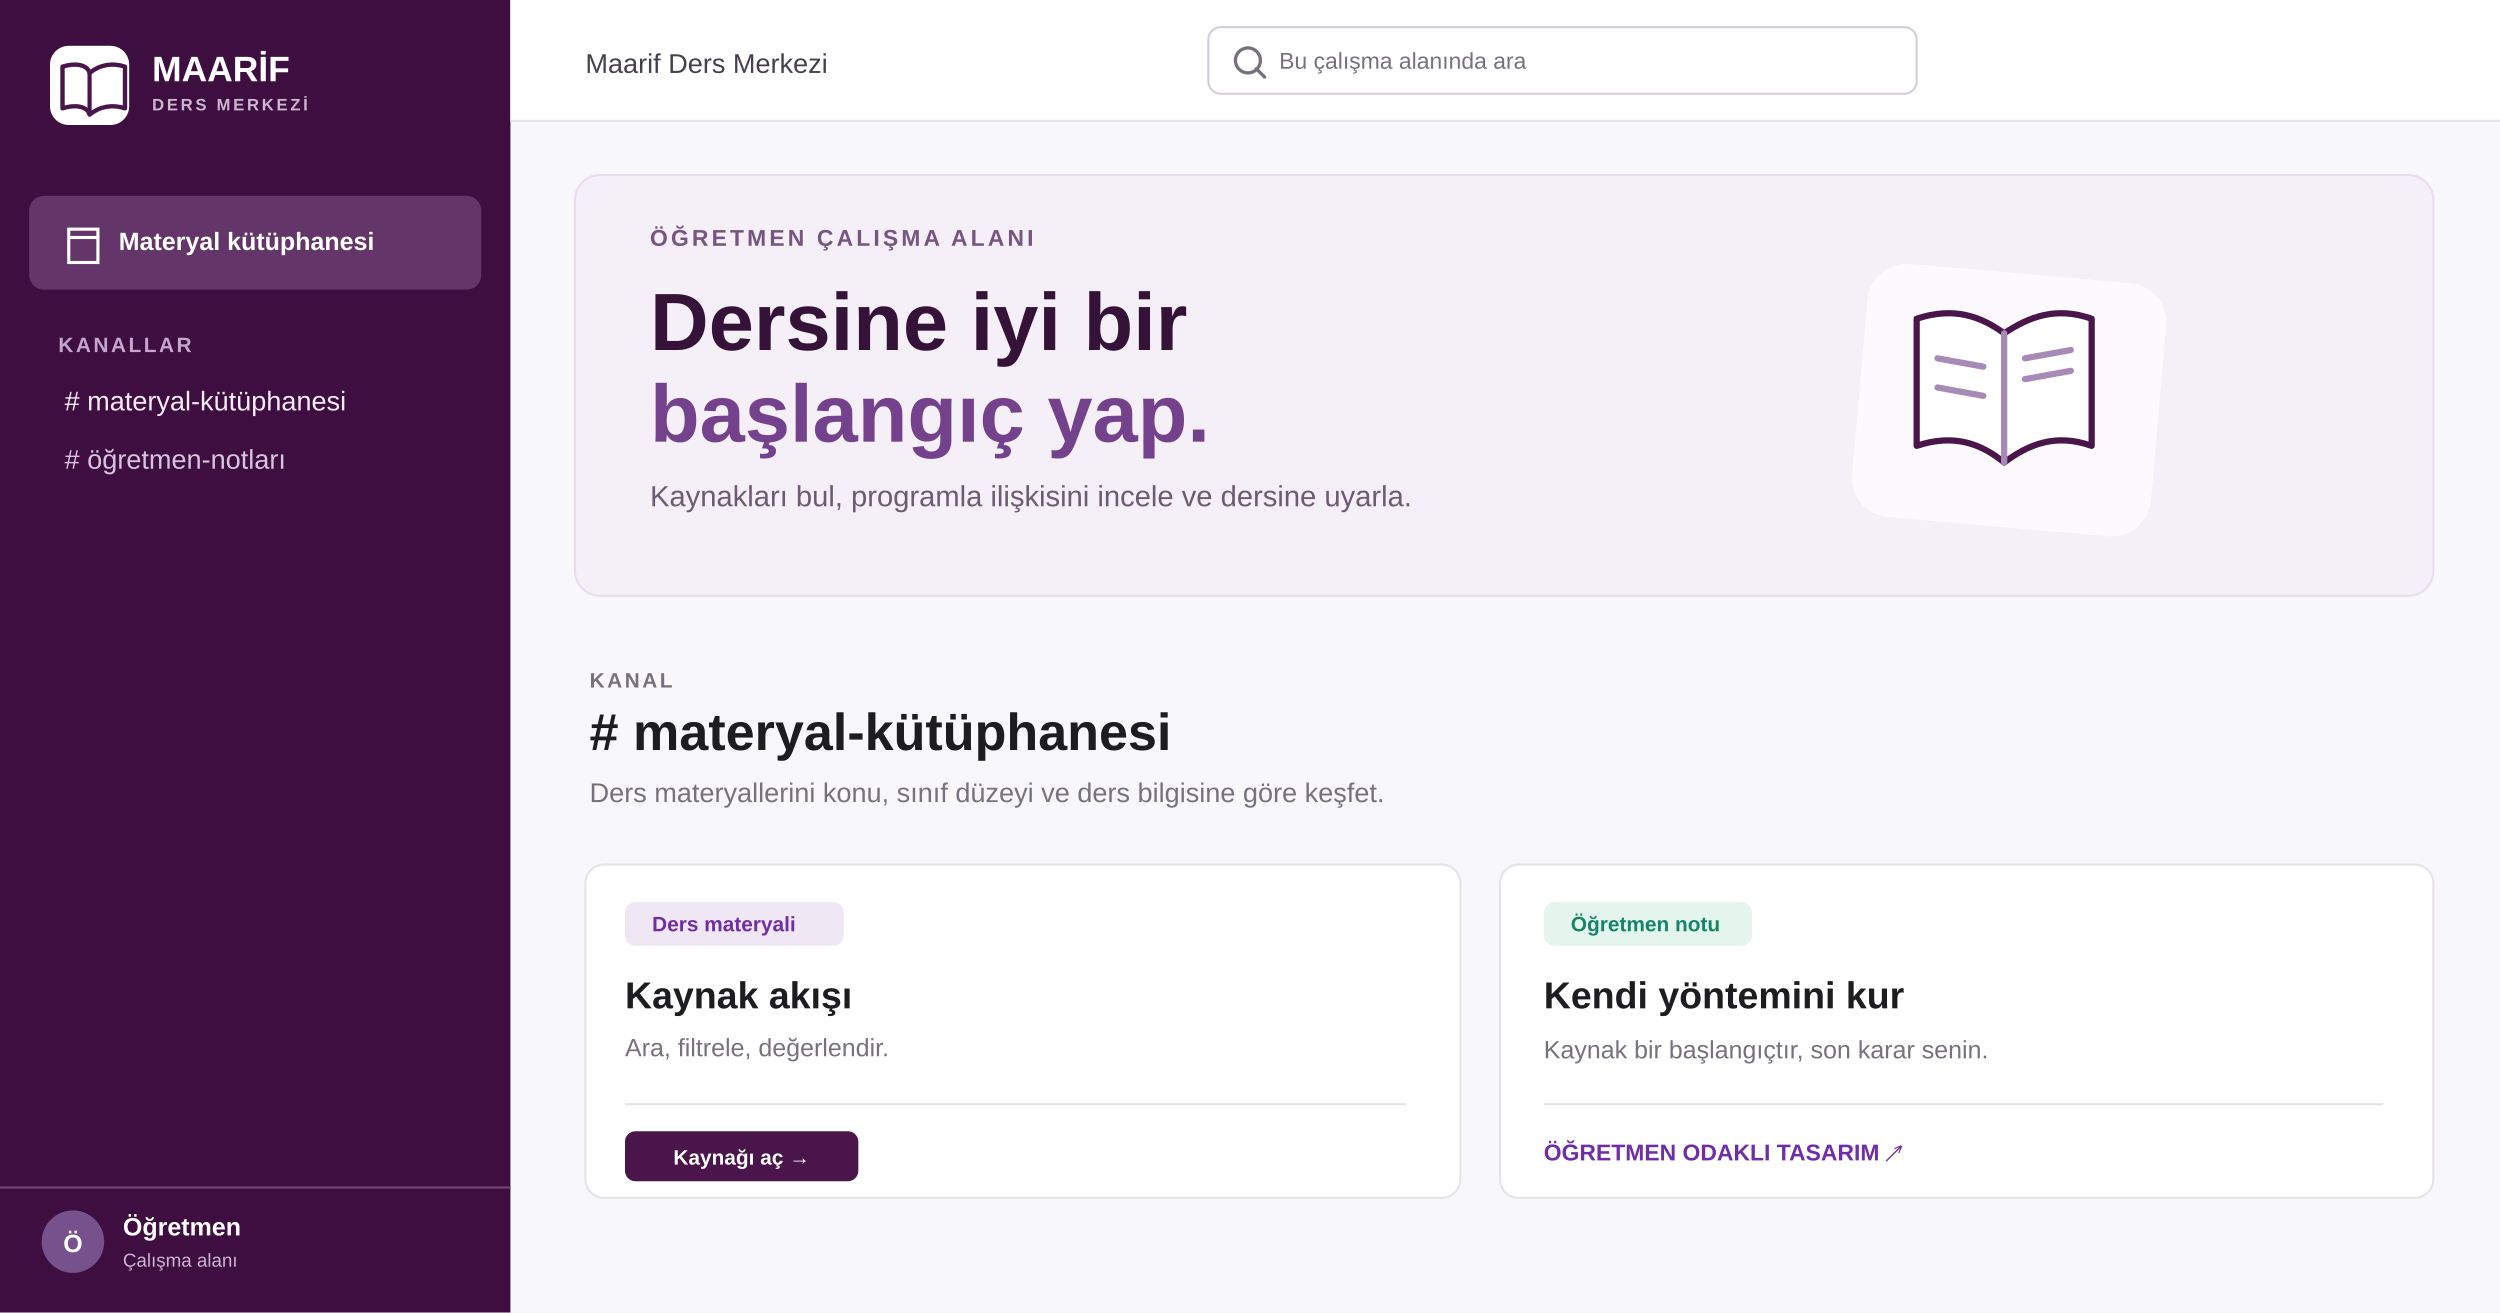
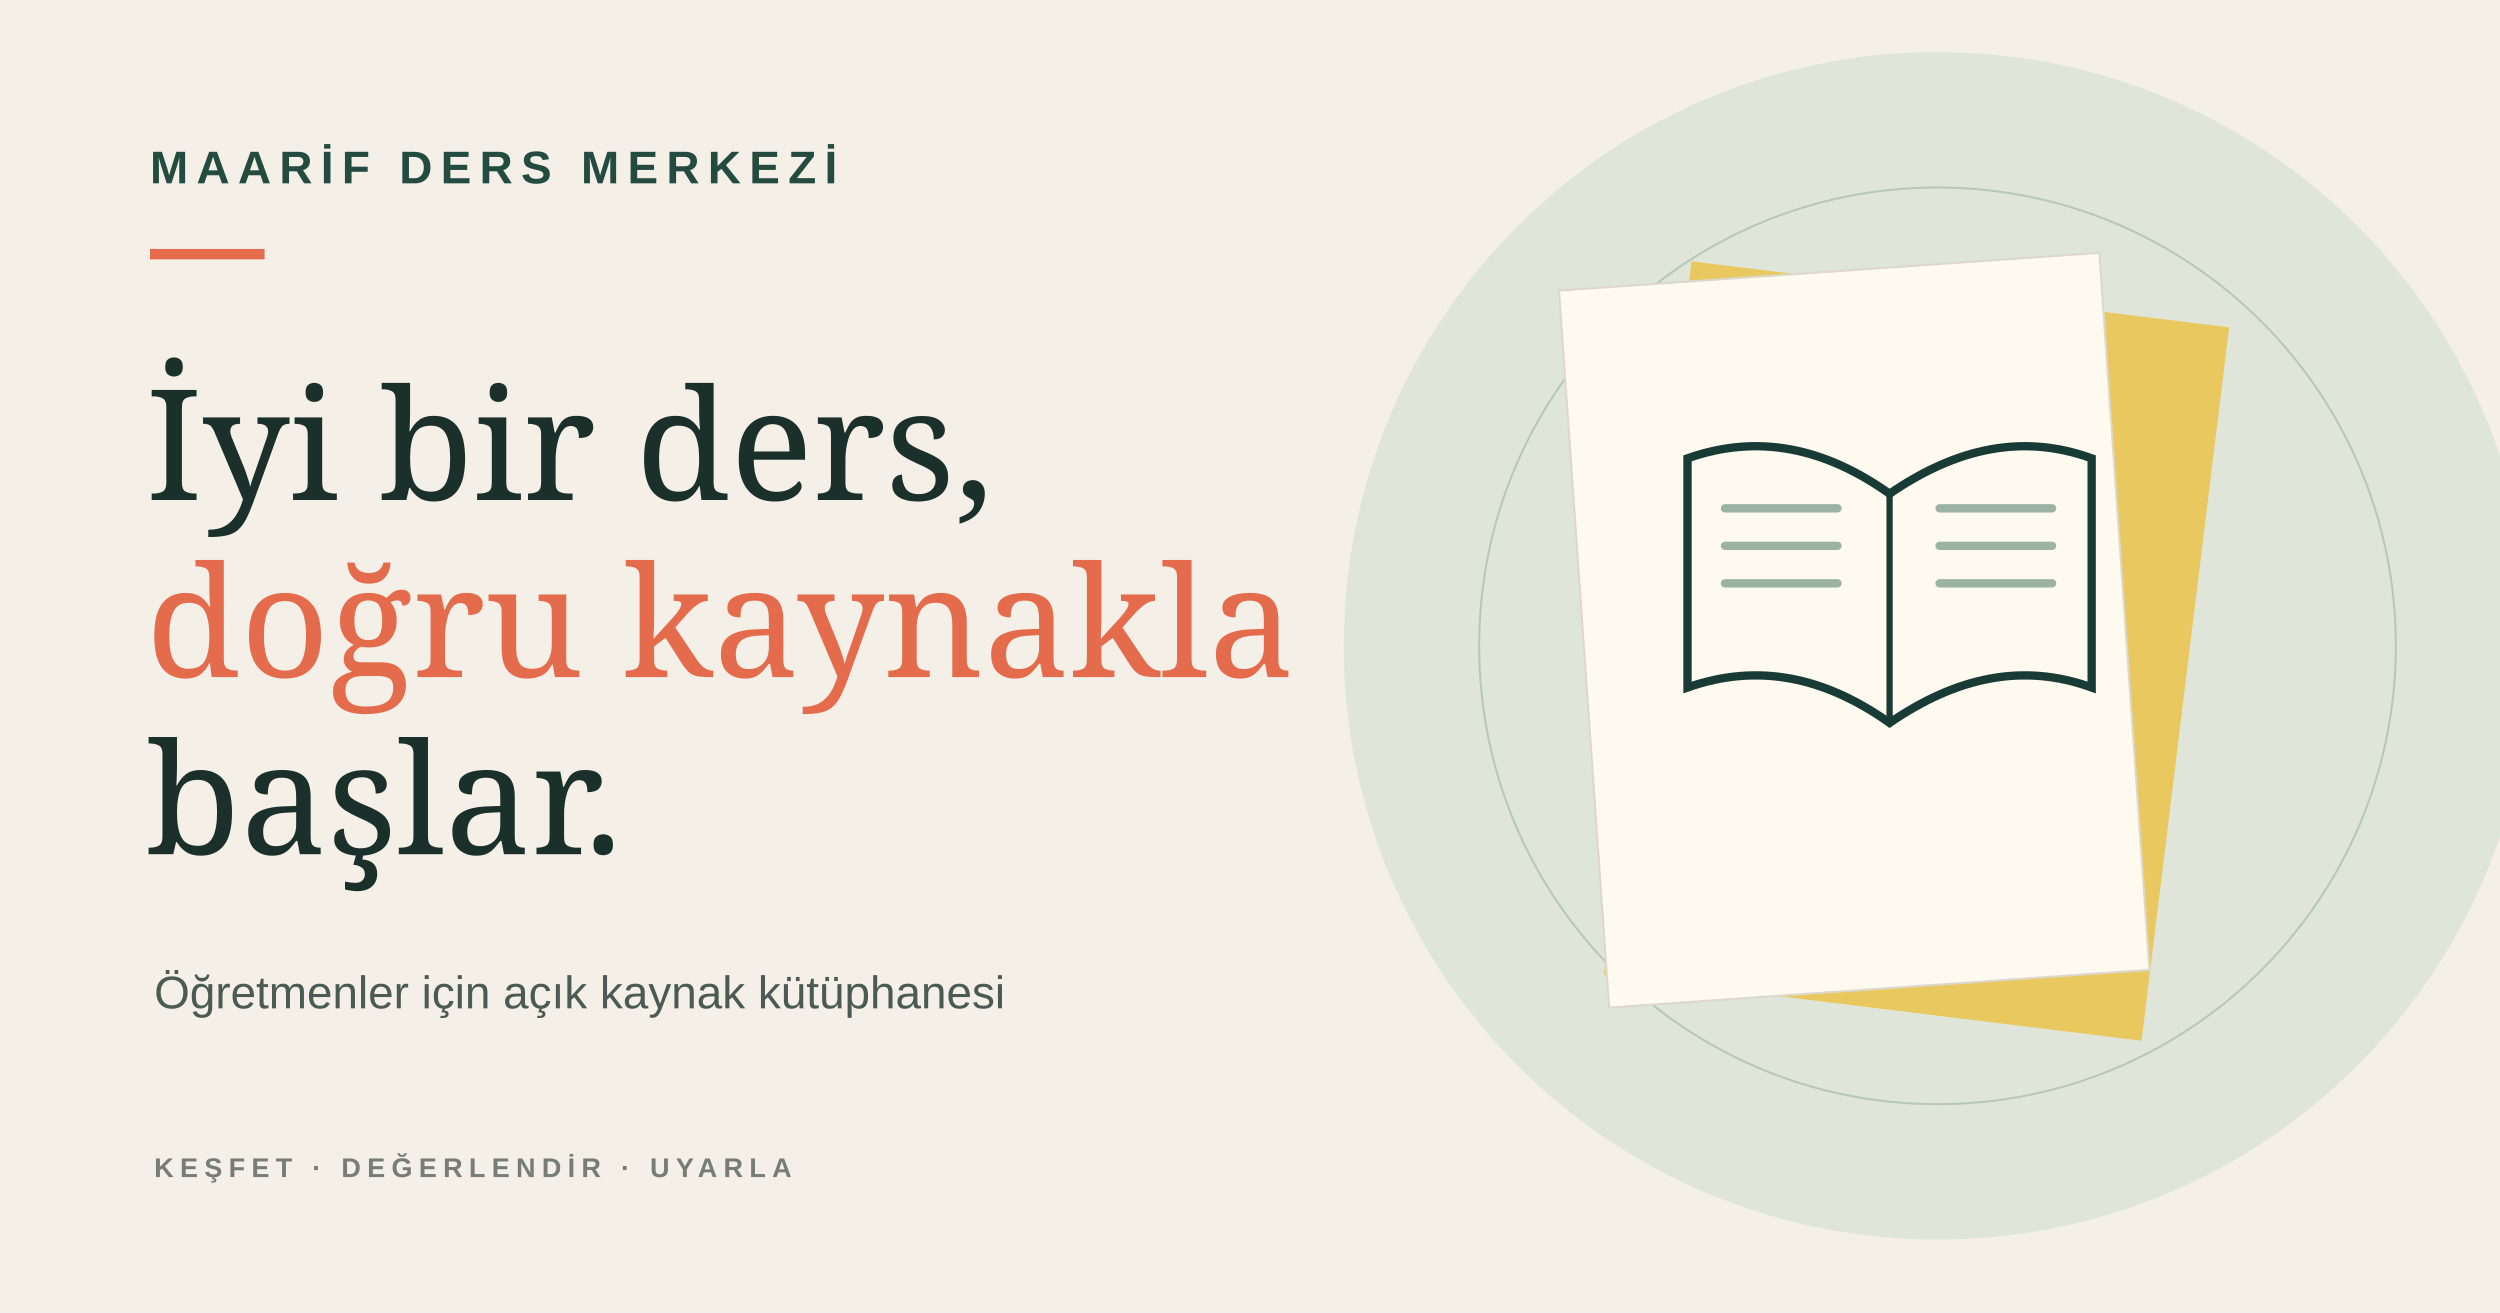
- <svg xmlns="http://www.w3.org/2000/svg" width="1200" height="630" viewBox="0 0 1200 630" role="img" aria-labelledby="title description">
-   <rect width="1200" height="630" fill="#f8f7fa" />
-   <rect width="245" height="630" fill="#3f0e40" />
-   <rect x="24" y="22" width="38" height="38" rx="9" fill="#fff" />
-   <path d="M30 32c6-2 12-1 13 3 5-4 11-5 17-3v20c-6-2-12-1-17 3-1-4-7-5-13-3V32Z" fill="none" stroke="#4a154b" stroke-width="2.1" stroke-linejoin="round" />
-   <path d="M43 35v20" stroke="#4a154b" stroke-width="2" />
-   <text x="73" y="39" fill="#fff" font-family="Arial, Helvetica, sans-serif" font-size="17" font-weight="800">MAARİF</text>
-   <text x="73" y="53" fill="#ccb6d0" font-family="Arial, Helvetica, sans-serif" font-size="8" font-weight="700" letter-spacing="1.3">DERS MERKEZİ</text>
-   <rect x="14" y="94" width="217" height="45" rx="7" fill="#633568" />
-   <path d="M33 110h14v16H33zM33 114h14" fill="none" stroke="#fff" stroke-width="1.5" stroke-linecap="round" />
-   <text x="57" y="120" fill="#fff" font-family="Arial, Helvetica, sans-serif" font-size="12" font-weight="700">Materyal kütüphanesi</text>
-   <text x="28" y="169" fill="#c5a6cb" font-family="Arial, Helvetica, sans-serif" font-size="10" font-weight="700" letter-spacing="1.2">KANALLAR</text>
-   <text x="31" y="197" fill="#f7eef8" font-family="Arial, Helvetica, sans-serif" font-size="13"># materyal-kütüphanesi</text>
-   <text x="31" y="225" fill="#d8c5dd" font-family="Arial, Helvetica, sans-serif" font-size="13"># öğretmen-notları</text>
-   <path d="M0 570H245" stroke="#714774" />
-   <circle cx="35" cy="596" r="15" fill="#77518b" />
-   <text x="35" y="601" text-anchor="middle" fill="#fff" font-family="Arial, Helvetica, sans-serif" font-size="12" font-weight="700">Ö</text>
-   <text x="59" y="593" fill="#fff" font-family="Arial, Helvetica, sans-serif" font-size="12" font-weight="700">Öğretmen</text>
-   <text x="59" y="608" fill="#ccb6d0" font-family="Arial, Helvetica, sans-serif" font-size="9">Çalışma alanı</text>
-   <rect x="245" y="0" width="955" height="58" fill="#fff" />
-   <path d="M245 58H1200" stroke="#e7e2e9" />
-   <text x="281" y="35" fill="#45404a" font-family="Arial, Helvetica, sans-serif" font-size="13">Maarif Ders Merkezi</text>
-   <rect x="580" y="13" width="340" height="32" rx="6" fill="#fff" stroke="#d5ccd9" />
-   <circle cx="599" cy="29" r="6" fill="none" stroke="#77717d" stroke-width="1.6" />
-   <path d="m603 33 4 4" stroke="#77717d" stroke-width="1.6" stroke-linecap="round" />
-   <text x="614" y="33" fill="#77717d" font-family="Arial, Helvetica, sans-serif" font-size="11">Bu çalışma alanında ara</text>
-   <rect x="276" y="84" width="892" height="202" rx="12" fill="#f5eff8" stroke="#eadcf0" />
-   <text x="312" y="118" fill="#765583" font-family="Arial, Helvetica, sans-serif" font-size="11" font-weight="800" letter-spacing="1.5">ÖĞRETMEN ÇALIŞMA ALANI</text>
-   <text x="312" y="168" fill="#351238" font-family="Arial, Helvetica, sans-serif" font-size="39" font-weight="800">Dersine iyi bir</text>
-   <text x="312" y="212" fill="#74428c" font-family="Arial, Helvetica, sans-serif" font-size="39" font-weight="800">başlangıç yap.</text>
-   <text x="312" y="243" fill="#6d5a73" font-family="Arial, Helvetica, sans-serif" font-size="14">Kaynakları bul, programla ilişkisini incele ve dersine uyarla.</text>
-   <rect x="898" y="125" width="144" height="122" rx="19" fill="#fff" opacity=".7" transform="rotate(5 898 125)" />
-   <path d="M920 153c18-6 31-1 42 7 12-8 25-13 42-7v61c-17-6-30-1-42 8-11-9-24-14-42-8v-61Z" fill="#fff" stroke="#4a154b" stroke-width="3" stroke-linejoin="round" />
-   <path d="M962 160v62m-32-50 22 4m-22 10 22 4m20-18 22-4m-22 14 22-4" stroke="#a78ab5" stroke-width="3" stroke-linecap="round" />
-   <text x="283" y="330" fill="#77717d" font-family="Arial, Helvetica, sans-serif" font-size="10" font-weight="800" letter-spacing="1.2">KANAL</text>
-   <text x="283" y="360" fill="#1d1c1f" font-family="Arial, Helvetica, sans-serif" font-size="25" font-weight="800"># materyal-kütüphanesi</text>
-   <text x="283" y="385" fill="#77717d" font-family="Arial, Helvetica, sans-serif" font-size="13">Ders materyallerini konu, sınıf düzeyi ve ders bilgisine göre keşfet.</text>
-   <rect x="281" y="415" width="420" height="160" rx="9" fill="#fff" stroke="#e7e2e9" />
-   <rect x="720" y="415" width="448" height="160" rx="9" fill="#fff" stroke="#e7e2e9" />
-   <rect x="300" y="433" width="105" height="21" rx="5" fill="#f0e7f5" />
-   <text x="313" y="447" fill="#6f2da8" font-family="Arial, Helvetica, sans-serif" font-size="10" font-weight="700">Ders materyali</text>
-   <text x="300" y="484" fill="#1d1c1f" font-family="Arial, Helvetica, sans-serif" font-size="18" font-weight="700">Kaynak akışı</text>
-   <text x="300" y="507" fill="#77717d" font-family="Arial, Helvetica, sans-serif" font-size="12">Ara, filtrele, değerlendir.</text>
-   <path d="M300 530H675" stroke="#e7e2e9" />
-   <rect x="300" y="543" width="112" height="24" rx="5" fill="#4a154b" />
-   <text x="356" y="559" text-anchor="middle" fill="#fff" font-family="Arial, Helvetica, sans-serif" font-size="10" font-weight="700">Kaynağı aç →</text>
-   <rect x="741" y="433" width="100" height="21" rx="5" fill="#e4f5ee" />
-   <text x="754" y="447" fill="#168567" font-family="Arial, Helvetica, sans-serif" font-size="10" font-weight="700">Öğretmen notu</text>
-   <text x="741" y="484" fill="#1d1c1f" font-family="Arial, Helvetica, sans-serif" font-size="18" font-weight="700">Kendi yöntemini kur</text>
-   <text x="741" y="508" fill="#77717d" font-family="Arial, Helvetica, sans-serif" font-size="12">Kaynak bir başlangıçtır, son karar senin.</text>
-   <path d="M741 530H1144" stroke="#e7e2e9" />
-   <text x="741" y="557" fill="#6f2da8" font-family="Arial, Helvetica, sans-serif" font-size="11" font-weight="700">ÖĞRETMEN ODAKLI TASARIM ↗</text>
+ <svg xmlns="http://www.w3.org/2000/svg" width="1200" height="630" viewBox="0 0 1200 630">
+   <rect width="1200" height="630" fill="#f4f0e8" />
+   <circle cx="930" cy="310" r="285" fill="#dfe6d9" />
+   <circle cx="930" cy="310" r="220" fill="none" stroke="#b8c8b7" />
+   <rect x="790" y="140" width="260" height="345" fill="#e9c85f" transform="rotate(7 920 312)" />
+   <rect x="760" y="130" width="260" height="345" fill="#fffaf0" stroke="#dcd8cc" transform="rotate(-4 890 302)" />
+   <path d="M810 220c34-12 66-5 97 17 32-22 64-29 97-17v110c-33-12-65-5-97 17-31-22-63-29-97-17V220Z" fill="#fffaf0" stroke="#183b35" stroke-width="4" />
+   <path d="M907 237v110" stroke="#183b35" stroke-width="3" />
+   <path d="M828 244h54m-54 18h54m-54 18h54m49-36h54m-54 18h54m-54 18h54" stroke="#9cb3a3" stroke-width="4" stroke-linecap="round" />
+   <text x="72" y="88" fill="#244b40" font-family="Arial,sans-serif" font-size="22" font-weight="700" letter-spacing="4">MAARİF DERS MERKEZİ</text>
+   <path d="M72 122h55" stroke="#e46c4c" stroke-width="5" />
+   <text x="70" y="240" fill="#1c302b" font-family="Georgia,serif" font-size="74">İyi bir ders,</text>
+   <text x="70" y="325" fill="#e46c4c" font-family="Georgia,serif" font-size="74">doğru kaynakla</text>
+   <text x="70" y="410" fill="#1c302b" font-family="Georgia,serif" font-size="74">başlar.</text>
+   <text x="74" y="484" fill="#4b5b54" font-family="Arial,sans-serif" font-size="22">Öğretmenler için açık kaynak kütüphanesi</text>
+   <text x="74" y="565" fill="#777d73" font-family="Arial,sans-serif" font-size="13" font-weight="700" letter-spacing="3">KEŞFET · DEĞERLENDİR · UYARLA</text>
</svg>
